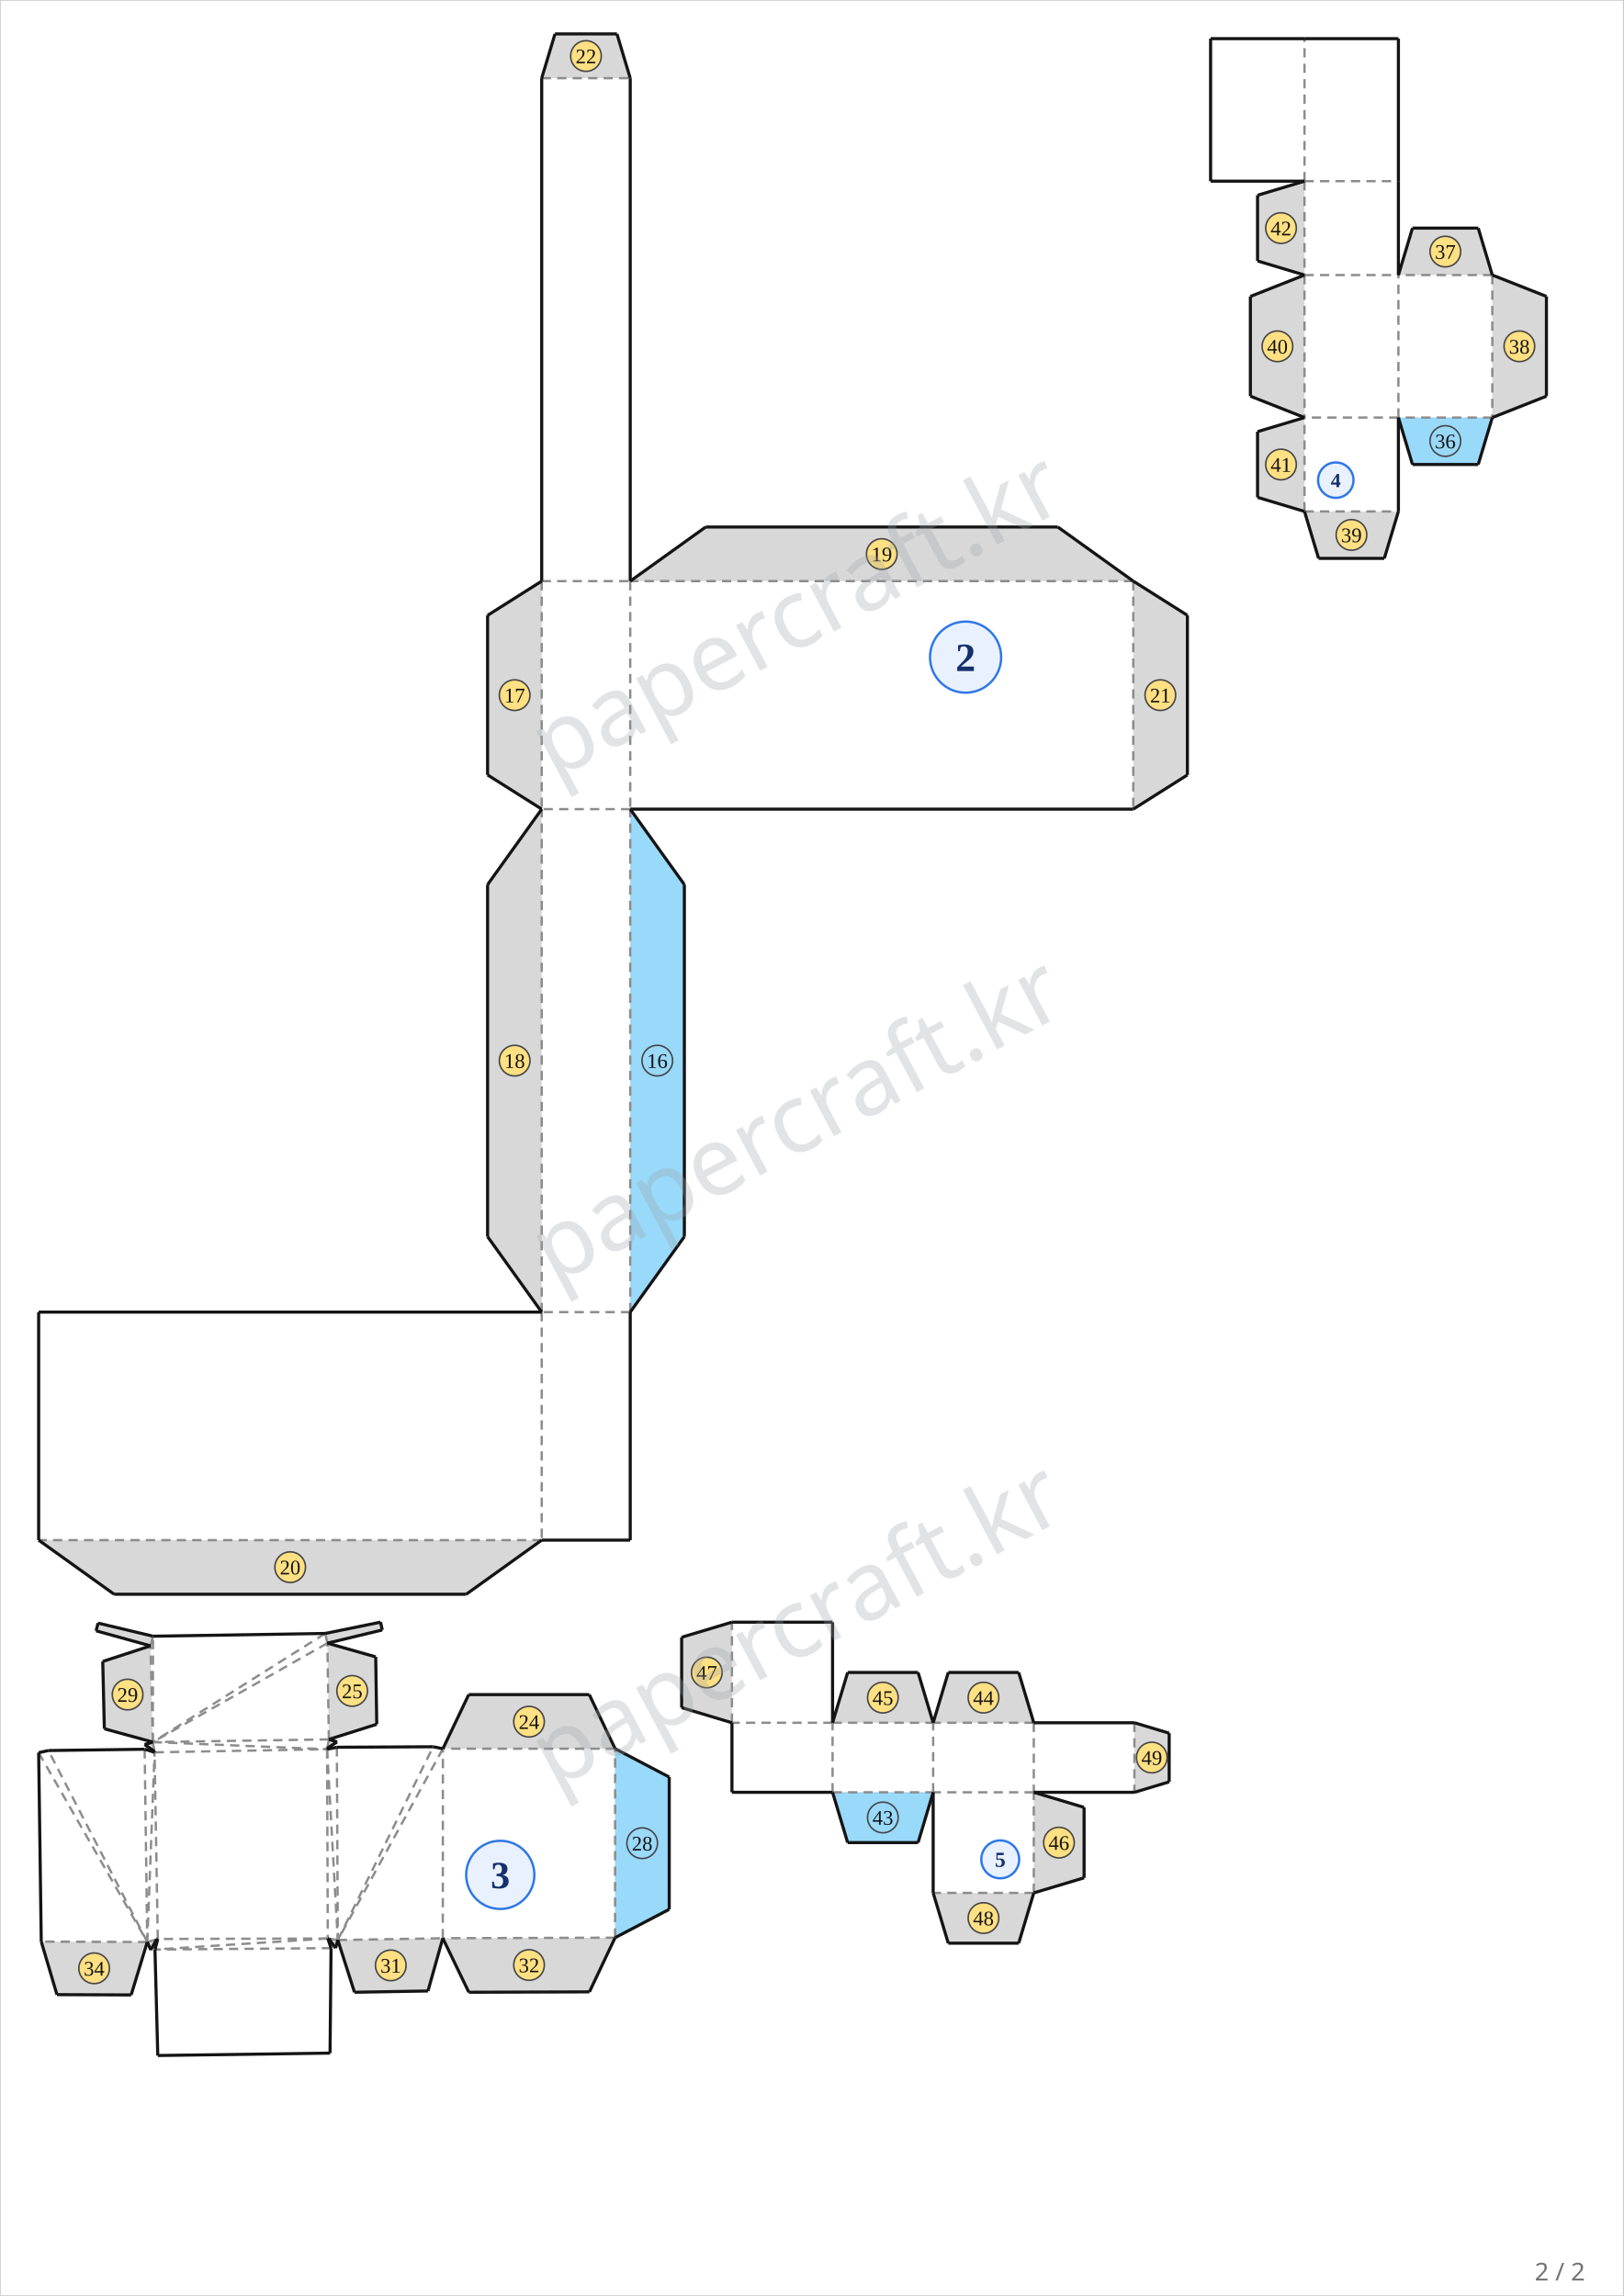
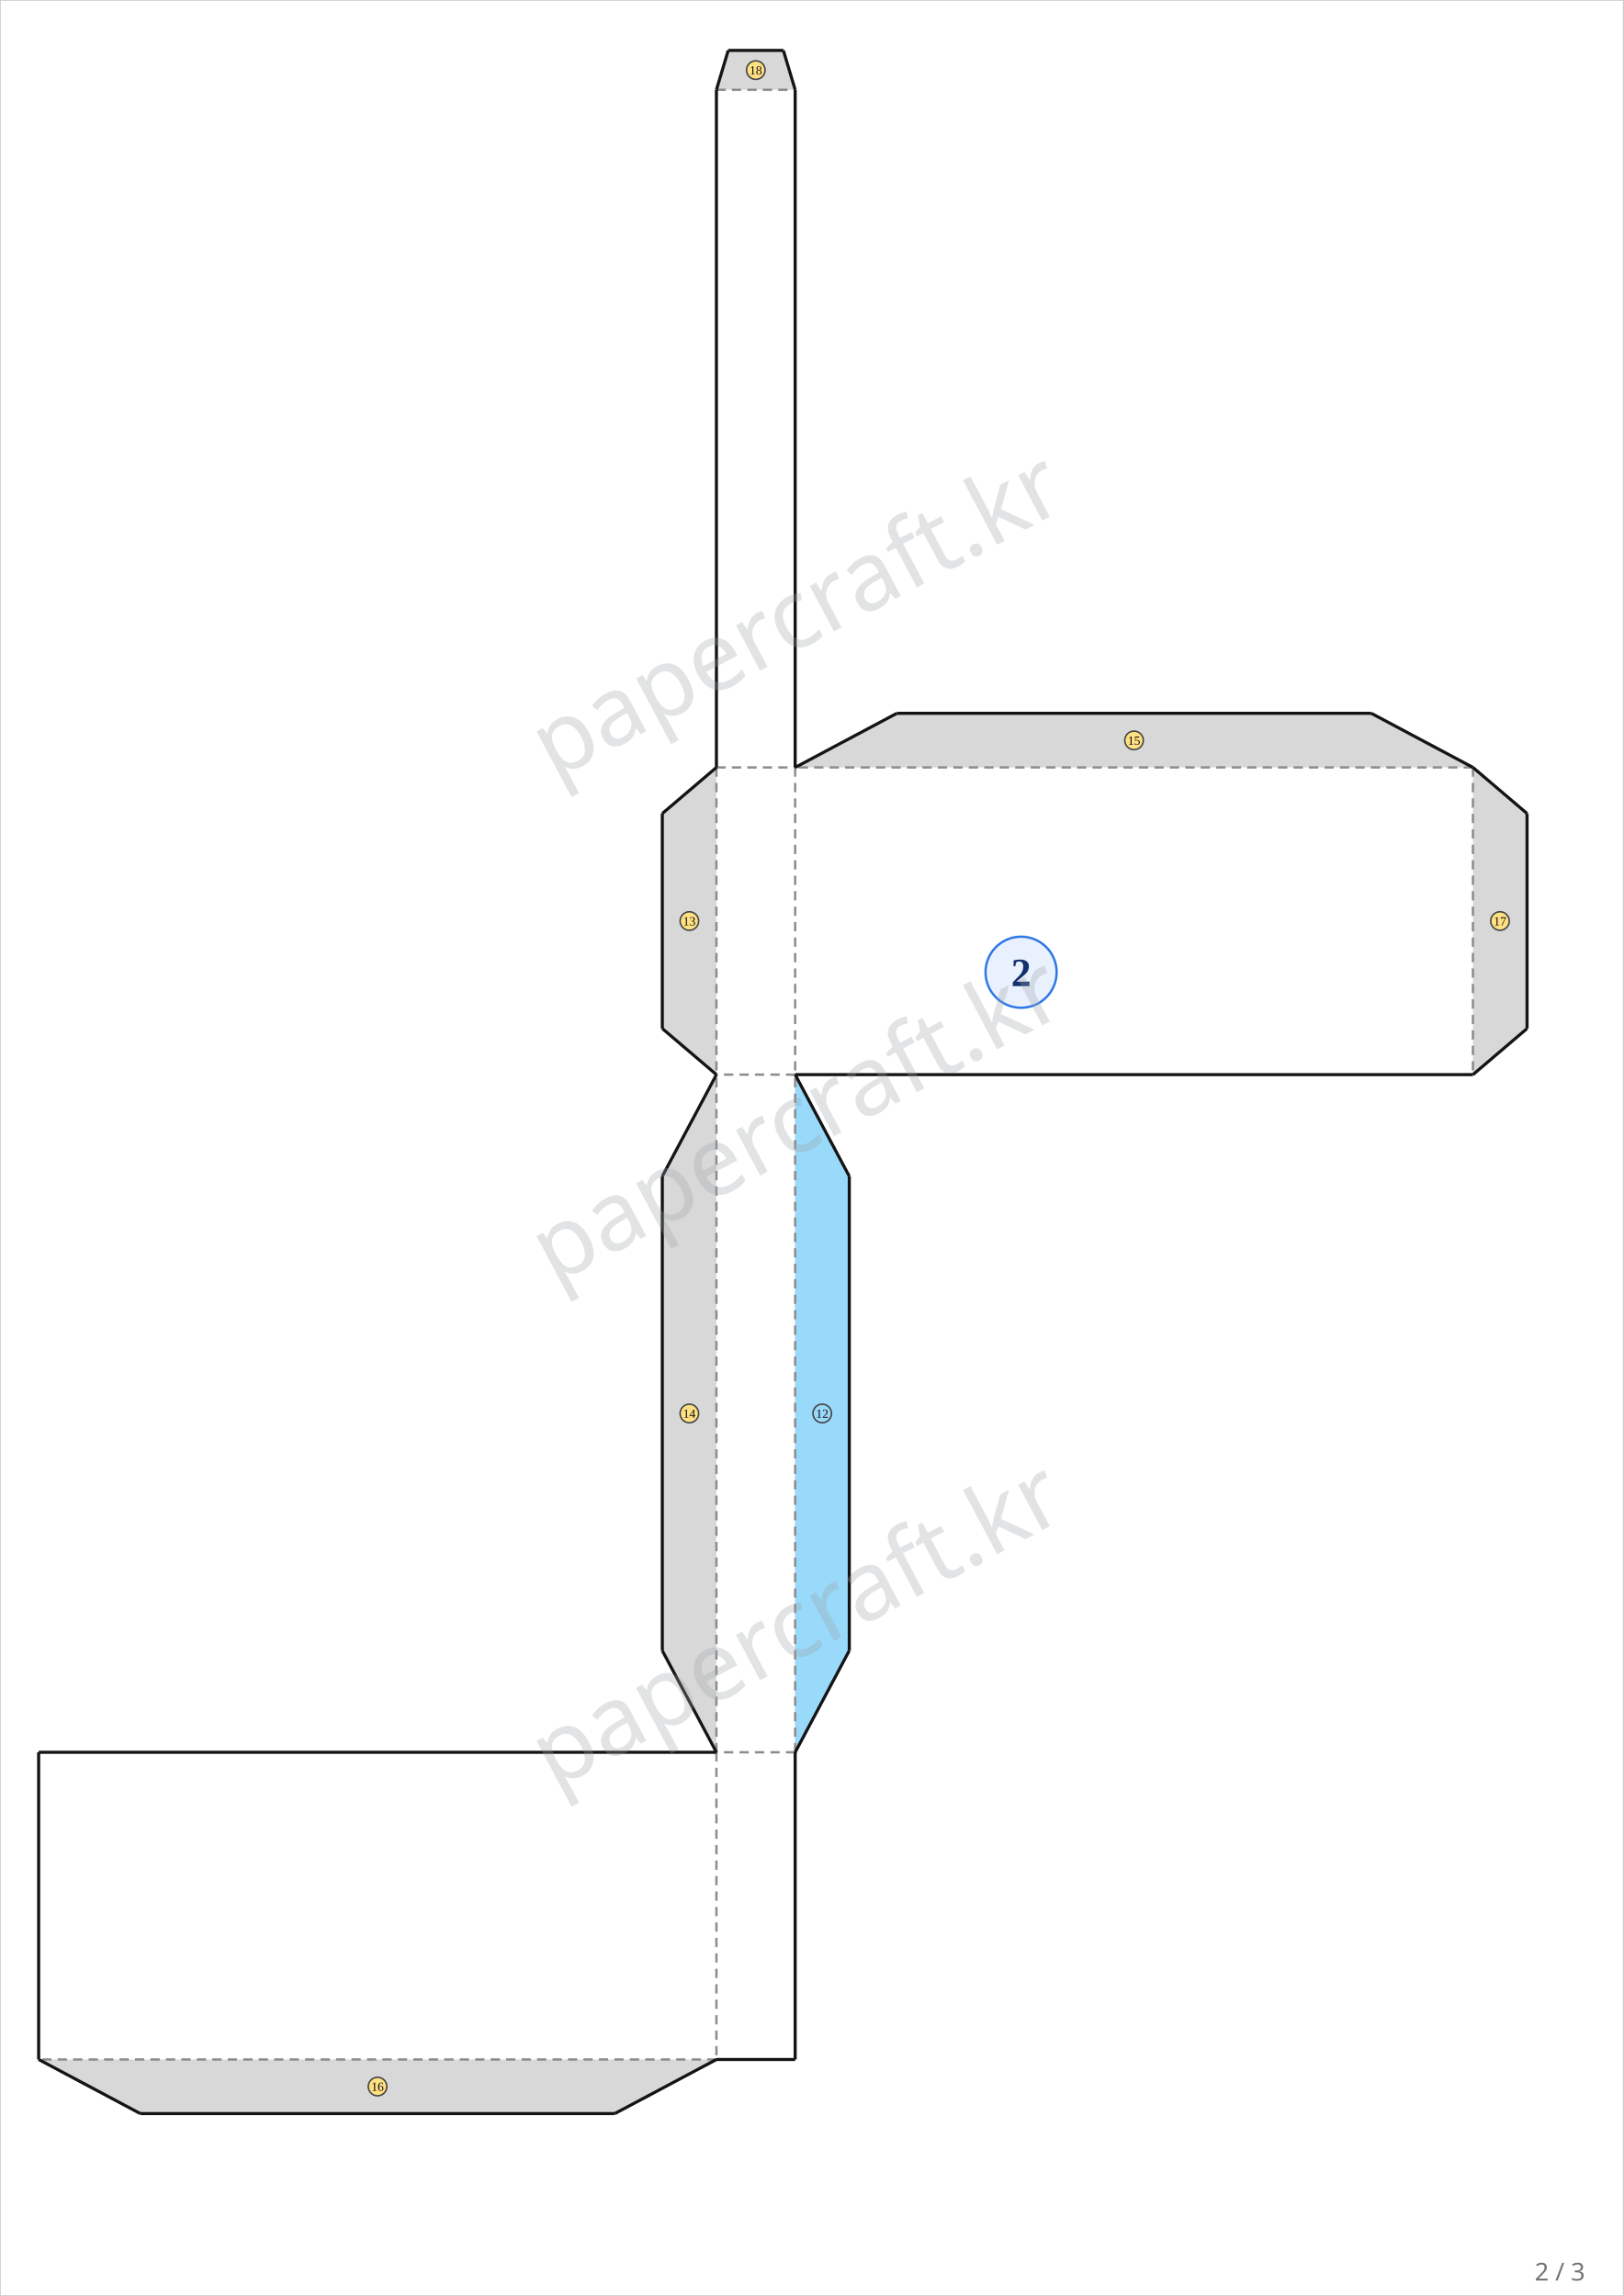
<svg xmlns="http://www.w3.org/2000/svg" width="210.00mm" height="297.00mm" viewBox="0 0 210.00 297.00">
  <rect x="0" y="0" width="210.00" height="297.00" fill="#ffffff" stroke="#cccccc" stroke-width="0.2" />
-   <polygon points="81.51,104.667 88.51,114.426 88.51,159.969 81.51,169.728" fill="rgb(216,216,216)" />
-   <polygon points="70.061,104.667 63.061,100.243 63.061,79.597 70.061,75.172" fill="rgb(216,216,216)" />
-   <polygon points="70.061,104.667 63.061,114.426 63.061,159.969 70.061,169.728" fill="rgb(216,216,216)" />
-   <polygon points="81.51,75.172 91.269,68.172 136.812,68.172 146.571,75.172" fill="rgb(216,216,216)" />
-   <polygon points="5.0,199.223 14.759,206.223 60.302,206.223 70.061,199.223" fill="rgb(216,216,216)" />
-   <polygon points="146.571,104.667 153.571,100.243 153.571,79.597 146.571,75.172" fill="rgb(216,216,216)" />
-   <polygon points="81.51,10.111 79.793,4.387 71.779,4.387 70.061,10.111" fill="rgb(216,216,216)" />
-   <polygon points="81.51,104.667 88.51,114.426 88.51,159.969 81.51,169.728" fill="#99d9fa" />
-   <line x1="81.51" y1="104.667" x2="70.061" y2="104.667" stroke="#8c8c8c" stroke-width="0.3" stroke-dasharray="1.2,0.8" />
-   <line x1="81.51" y1="75.172" x2="81.51" y2="104.667" stroke="#8c8c8c" stroke-width="0.3" stroke-dasharray="1.2,0.8" />
-   <line x1="70.061" y1="75.172" x2="81.51" y2="75.172" stroke="#8c8c8c" stroke-width="0.3" stroke-dasharray="1.2,0.8" />
-   <line x1="81.51" y1="169.728" x2="70.061" y2="169.728" stroke="#8c8c8c" stroke-width="0.3" stroke-dasharray="1.2,0.8" />
-   <line x1="70.061" y1="169.728" x2="70.061" y2="199.223" stroke="#8c8c8c" stroke-width="0.3" stroke-dasharray="1.2,0.8" />
-   <line x1="81.51" y1="169.728" x2="81.51" y2="104.667" stroke="#8c8c8c" stroke-width="0.3" stroke-dasharray="1.2,0.8" />
-   <line x1="70.061" y1="75.172" x2="70.061" y2="104.667" stroke="#8c8c8c" stroke-width="0.3" stroke-dasharray="1.2,0.8" />
-   <line x1="70.061" y1="169.728" x2="70.061" y2="104.667" stroke="#8c8c8c" stroke-width="0.3" stroke-dasharray="1.2,0.8" />
-   <line x1="146.571" y1="75.172" x2="81.51" y2="75.172" stroke="#8c8c8c" stroke-width="0.3" stroke-dasharray="1.2,0.8" />
-   <line x1="70.061" y1="199.223" x2="5.0" y2="199.223" stroke="#8c8c8c" stroke-width="0.3" stroke-dasharray="1.2,0.8" />
-   <line x1="146.571" y1="75.172" x2="146.571" y2="104.667" stroke="#8c8c8c" stroke-width="0.3" stroke-dasharray="1.2,0.8" />
-   <line x1="70.061" y1="10.111" x2="81.51" y2="10.111" stroke="#8c8c8c" stroke-width="0.3" stroke-dasharray="1.2,0.8" />
-   <line x1="146.571" y1="104.667" x2="81.51" y2="104.667" stroke="#141414" stroke-width="0.4" />
-   <line x1="5.0" y1="199.223" x2="5.0" y2="169.728" stroke="#141414" stroke-width="0.4" />
-   <line x1="5.0" y1="169.728" x2="70.061" y2="169.728" stroke="#141414" stroke-width="0.4" />
-   <line x1="81.51" y1="10.111" x2="81.51" y2="75.172" stroke="#141414" stroke-width="0.4" />
-   <line x1="70.061" y1="75.172" x2="70.061" y2="10.111" stroke="#141414" stroke-width="0.4" />
-   <line x1="81.51" y1="169.728" x2="81.51" y2="199.223" stroke="#141414" stroke-width="0.4" />
-   <line x1="81.51" y1="199.223" x2="70.061" y2="199.223" stroke="#141414" stroke-width="0.4" />
-   <line x1="81.51" y1="104.667" x2="88.51" y2="114.426" stroke="#141414" stroke-width="0.4" />
-   <line x1="88.51" y1="114.426" x2="88.51" y2="159.969" stroke="#141414" stroke-width="0.4" />
-   <line x1="88.51" y1="159.969" x2="81.51" y2="169.728" stroke="#141414" stroke-width="0.4" />
-   <line x1="70.061" y1="104.667" x2="63.061" y2="100.243" stroke="#141414" stroke-width="0.4" />
-   <line x1="63.061" y1="100.243" x2="63.061" y2="79.597" stroke="#141414" stroke-width="0.4" />
-   <line x1="63.061" y1="79.597" x2="70.061" y2="75.172" stroke="#141414" stroke-width="0.4" />
-   <line x1="70.061" y1="104.667" x2="63.061" y2="114.426" stroke="#141414" stroke-width="0.4" />
-   <line x1="63.061" y1="114.426" x2="63.061" y2="159.969" stroke="#141414" stroke-width="0.4" />
-   <line x1="63.061" y1="159.969" x2="70.061" y2="169.728" stroke="#141414" stroke-width="0.4" />
-   <line x1="81.51" y1="75.172" x2="91.269" y2="68.172" stroke="#141414" stroke-width="0.4" />
-   <line x1="91.269" y1="68.172" x2="136.812" y2="68.172" stroke="#141414" stroke-width="0.4" />
-   <line x1="136.812" y1="68.172" x2="146.571" y2="75.172" stroke="#141414" stroke-width="0.4" />
-   <line x1="5.0" y1="199.223" x2="14.759" y2="206.223" stroke="#141414" stroke-width="0.4" />
-   <line x1="14.759" y1="206.223" x2="60.302" y2="206.223" stroke="#141414" stroke-width="0.4" />
-   <line x1="60.302" y1="206.223" x2="70.061" y2="199.223" stroke="#141414" stroke-width="0.4" />
-   <line x1="146.571" y1="104.667" x2="153.571" y2="100.243" stroke="#141414" stroke-width="0.4" />
-   <line x1="153.571" y1="100.243" x2="153.571" y2="79.597" stroke="#141414" stroke-width="0.4" />
-   <line x1="153.571" y1="79.597" x2="146.571" y2="75.172" stroke="#141414" stroke-width="0.4" />
-   <line x1="81.51" y1="10.111" x2="79.793" y2="4.387" stroke="#141414" stroke-width="0.4" />
-   <line x1="79.793" y1="4.387" x2="71.779" y2="4.387" stroke="#141414" stroke-width="0.4" />
-   <line x1="71.779" y1="4.387" x2="70.061" y2="10.111" stroke="#141414" stroke-width="0.4" />
-   <circle cx="85.01" cy="137.198" r="1.98" fill="#99d9fa" stroke="#464646" stroke-width="0.2" />
-   <text x="85.01" y="138.14" font-size="2.69" text-anchor="middle" fill="#141414">16</text>
-   <circle cx="66.561" cy="89.92" r="1.98" fill="#ffe082" stroke="#464646" stroke-width="0.2" />
-   <text x="66.561" y="90.86" font-size="2.69" text-anchor="middle" fill="#141414">17</text>
-   <circle cx="66.561" cy="137.198" r="1.98" fill="#ffe082" stroke="#464646" stroke-width="0.2" />
-   <text x="66.561" y="138.14" font-size="2.69" text-anchor="middle" fill="#141414">18</text>
-   <circle cx="114.041" cy="71.672" r="1.98" fill="#ffe082" stroke="#464646" stroke-width="0.2" />
-   <text x="114.041" y="72.61" font-size="2.69" text-anchor="middle" fill="#141414">19</text>
-   <circle cx="37.531" cy="202.723" r="1.98" fill="#ffe082" stroke="#464646" stroke-width="0.2" />
-   <text x="37.531" y="203.66" font-size="2.69" text-anchor="middle" fill="#141414">20</text>
-   <circle cx="150.071" cy="89.92" r="1.98" fill="#ffe082" stroke="#464646" stroke-width="0.2" />
-   <text x="150.071" y="90.86" font-size="2.69" text-anchor="middle" fill="#141414">21</text>
-   <circle cx="75.786" cy="7.249" r="1.98" fill="#ffe082" stroke="#464646" stroke-width="0.2" />
-   <text x="75.786" y="8.19" font-size="2.69" text-anchor="middle" fill="#141414">22</text>
-   <circle cx="124.884" cy="85.004" r="4.60" fill="#eaf1fe" stroke="#2e78e6" stroke-width="0.3" />
-   <text x="124.884" y="86.80" font-size="5.20" text-anchor="middle" fill="#14306e" font-weight="bold">2</text>
-   <polygon points="42.062,211.293 49.217,209.836 49.441,210.844 42.341,212.553" fill="rgb(216,216,216)" />
-   <polygon points="57.282,226.207 60.623,219.207 76.215,219.207 79.556,226.207" fill="rgb(216,216,216)" />
-   <polygon points="42.341,212.553 48.593,214.325 48.726,223.038 42.531,225.0" fill="rgb(216,216,216)" />
-   <polygon points="42.302,226.27 42.325,226.143 43.595,225.323 42.531,225.0" fill="rgb(216,216,216)" />
-   <polygon points="19.79,211.653 12.687,209.957 12.429,210.957 19.468,212.903" fill="rgb(216,216,216)" />
-   <polygon points="79.556,226.207 86.556,229.874 86.553,246.982 79.553,250.647" fill="rgb(216,216,216)" />
-   <polygon points="19.468,212.903 13.29,214.917 13.496,223.628 19.762,225.348" fill="rgb(216,216,216)" />
-   <polygon points="19.992,226.674 19.969,226.541 18.701,225.668 19.762,225.348" fill="rgb(216,216,216)" />
-   <polygon points="57.27,250.721 55.351,257.545 45.846,257.709 43.692,250.955" fill="rgb(216,216,216)" />
-   <polygon points="57.27,250.721 60.636,257.709 76.234,257.658 79.553,250.647" fill="rgb(216,216,216)" />
-   <polygon points="42.395,250.757 42.525,250.777 43.401,251.996 43.692,250.955" fill="rgb(216,216,216)" />
-   <polygon points="5.336,251.155 7.366,258.018 16.964,258.056 19.047,251.209" fill="rgb(216,216,216)" />
-   <polygon points="20.408,250.816 20.272,250.855 19.493,252.242 19.047,251.209" fill="rgb(216,216,216)" />
-   <polygon points="79.556,226.207 86.556,229.874 86.553,246.982 79.553,250.647" fill="#99d9fa" />
-   <line x1="57.27" y1="250.721" x2="57.282" y2="226.207" stroke="#8c8c8c" stroke-width="0.3" stroke-dasharray="1.2,0.8" />
-   <line x1="42.341" y1="212.553" x2="19.762" y2="225.348" stroke="#8c8c8c" stroke-width="0.3" stroke-dasharray="1.2,0.8" />
-   <line x1="43.692" y1="250.955" x2="56.016" y2="225.953" stroke="#8c8c8c" stroke-width="0.3" stroke-dasharray="1.2,0.8" />
-   <line x1="19.992" y1="226.674" x2="42.302" y2="226.27" stroke="#8c8c8c" stroke-width="0.3" stroke-dasharray="1.2,0.8" />
-   <line x1="19.762" y1="225.348" x2="42.302" y2="226.27" stroke="#8c8c8c" stroke-width="0.3" stroke-dasharray="1.2,0.8" />
-   <line x1="42.302" y1="226.27" x2="42.395" y2="250.757" stroke="#8c8c8c" stroke-width="0.3" stroke-dasharray="1.2,0.8" />
-   <line x1="42.302" y1="226.27" x2="43.692" y2="250.955" stroke="#8c8c8c" stroke-width="0.3" stroke-dasharray="1.2,0.8" />
-   <line x1="42.531" y1="225.0" x2="19.762" y2="225.348" stroke="#8c8c8c" stroke-width="0.3" stroke-dasharray="1.2,0.8" />
-   <line x1="43.568" y1="226.016" x2="43.692" y2="250.955" stroke="#8c8c8c" stroke-width="0.3" stroke-dasharray="1.2,0.8" />
-   <line x1="19.047" y1="251.209" x2="6.261" y2="226.44" stroke="#8c8c8c" stroke-width="0.3" stroke-dasharray="1.2,0.8" />
-   <line x1="20.407" y1="250.816" x2="19.992" y2="226.674" stroke="#8c8c8c" stroke-width="0.3" stroke-dasharray="1.2,0.8" />
-   <line x1="19.047" y1="251.209" x2="19.992" y2="226.674" stroke="#8c8c8c" stroke-width="0.3" stroke-dasharray="1.2,0.8" />
-   <line x1="18.708" y1="226.271" x2="19.047" y2="251.209" stroke="#8c8c8c" stroke-width="0.3" stroke-dasharray="1.2,0.8" />
-   <line x1="42.395" y1="250.757" x2="20.407" y2="250.816" stroke="#8c8c8c" stroke-width="0.3" stroke-dasharray="1.2,0.8" />
-   <line x1="42.395" y1="250.757" x2="20.044" y2="252.184" stroke="#8c8c8c" stroke-width="0.3" stroke-dasharray="1.2,0.8" />
-   <line x1="42.815" y1="252.001" x2="20.044" y2="252.184" stroke="#8c8c8c" stroke-width="0.3" stroke-dasharray="1.2,0.8" />
-   <line x1="42.061" y1="211.293" x2="19.762" y2="225.348" stroke="#8c8c8c" stroke-width="0.3" stroke-dasharray="1.2,0.8" />
-   <line x1="57.282" y1="226.207" x2="43.692" y2="250.955" stroke="#8c8c8c" stroke-width="0.3" stroke-dasharray="1.2,0.8" />
-   <line x1="19.762" y1="225.348" x2="19.79" y2="211.653" stroke="#8c8c8c" stroke-width="0.3" stroke-dasharray="1.2,0.8" />
-   <line x1="5.0" y1="226.717" x2="19.047" y2="251.209" stroke="#8c8c8c" stroke-width="0.3" stroke-dasharray="1.2,0.8" />
-   <line x1="42.341" y1="212.553" x2="42.062" y2="211.293" stroke="#8c8c8c" stroke-width="0.3" stroke-dasharray="1.2,0.8" />
-   <line x1="79.556" y1="226.207" x2="57.282" y2="226.207" stroke="#8c8c8c" stroke-width="0.3" stroke-dasharray="1.2,0.8" />
-   <line x1="42.531" y1="225.0" x2="42.341" y2="212.553" stroke="#8c8c8c" stroke-width="0.3" stroke-dasharray="1.2,0.8" />
-   <line x1="42.531" y1="225.0" x2="42.302" y2="226.27" stroke="#8c8c8c" stroke-width="0.3" stroke-dasharray="1.2,0.8" />
-   <line x1="19.468" y1="212.903" x2="19.79" y2="211.653" stroke="#8c8c8c" stroke-width="0.3" stroke-dasharray="1.2,0.8" />
-   <line x1="79.553" y1="250.647" x2="79.556" y2="226.207" stroke="#8c8c8c" stroke-width="0.3" stroke-dasharray="1.2,0.8" />
-   <line x1="19.762" y1="225.348" x2="19.468" y2="212.903" stroke="#8c8c8c" stroke-width="0.3" stroke-dasharray="1.2,0.8" />
-   <line x1="19.762" y1="225.348" x2="19.992" y2="226.674" stroke="#8c8c8c" stroke-width="0.3" stroke-dasharray="1.2,0.8" />
-   <line x1="43.692" y1="250.955" x2="57.27" y2="250.721" stroke="#8c8c8c" stroke-width="0.3" stroke-dasharray="1.2,0.8" />
-   <line x1="79.553" y1="250.647" x2="57.27" y2="250.721" stroke="#8c8c8c" stroke-width="0.3" stroke-dasharray="1.2,0.8" />
-   <line x1="43.692" y1="250.955" x2="42.395" y2="250.757" stroke="#8c8c8c" stroke-width="0.3" stroke-dasharray="1.2,0.8" />
-   <line x1="19.047" y1="251.209" x2="5.336" y2="251.155" stroke="#8c8c8c" stroke-width="0.3" stroke-dasharray="1.2,0.8" />
-   <line x1="19.047" y1="251.209" x2="20.408" y2="250.816" stroke="#8c8c8c" stroke-width="0.3" stroke-dasharray="1.2,0.8" />
-   <line x1="56.016" y1="225.953" x2="57.282" y2="226.207" stroke="#141414" stroke-width="0.4" />
-   <line x1="19.79" y1="211.653" x2="42.061" y2="211.293" stroke="#141414" stroke-width="0.4" />
-   <line x1="43.568" y1="226.016" x2="56.016" y2="225.953" stroke="#141414" stroke-width="0.4" />
-   <line x1="42.302" y1="226.27" x2="43.568" y2="226.016" stroke="#141414" stroke-width="0.4" />
-   <line x1="5.0" y1="226.717" x2="6.261" y2="226.44" stroke="#141414" stroke-width="0.4" />
-   <line x1="5.336" y1="251.155" x2="5.0" y2="226.717" stroke="#141414" stroke-width="0.4" />
-   <line x1="6.261" y1="226.44" x2="18.708" y2="226.271" stroke="#141414" stroke-width="0.4" />
-   <line x1="18.708" y1="226.271" x2="19.992" y2="226.674" stroke="#141414" stroke-width="0.4" />
-   <line x1="42.815" y1="252.001" x2="42.686" y2="265.58" stroke="#141414" stroke-width="0.4" />
-   <line x1="42.686" y1="265.58" x2="20.406" y2="265.891" stroke="#141414" stroke-width="0.4" />
-   <line x1="42.395" y1="250.757" x2="42.815" y2="252.001" stroke="#141414" stroke-width="0.4" />
-   <line x1="20.406" y1="265.891" x2="20.044" y2="252.184" stroke="#141414" stroke-width="0.4" />
-   <line x1="20.044" y1="252.184" x2="20.407" y2="250.816" stroke="#141414" stroke-width="0.4" />
-   <line x1="42.062" y1="211.293" x2="49.217" y2="209.836" stroke="#141414" stroke-width="0.4" />
-   <line x1="49.217" y1="209.836" x2="49.441" y2="210.844" stroke="#141414" stroke-width="0.4" />
-   <line x1="49.441" y1="210.844" x2="42.341" y2="212.553" stroke="#141414" stroke-width="0.4" />
-   <line x1="57.282" y1="226.207" x2="60.623" y2="219.207" stroke="#141414" stroke-width="0.4" />
-   <line x1="60.623" y1="219.207" x2="76.215" y2="219.207" stroke="#141414" stroke-width="0.4" />
-   <line x1="76.215" y1="219.207" x2="79.556" y2="226.207" stroke="#141414" stroke-width="0.4" />
-   <line x1="42.341" y1="212.553" x2="48.593" y2="214.325" stroke="#141414" stroke-width="0.4" />
-   <line x1="48.593" y1="214.325" x2="48.726" y2="223.038" stroke="#141414" stroke-width="0.4" />
-   <line x1="48.726" y1="223.038" x2="42.531" y2="225.0" stroke="#141414" stroke-width="0.4" />
-   <line x1="42.302" y1="226.27" x2="42.325" y2="226.143" stroke="#141414" stroke-width="0.4" />
-   <line x1="42.325" y1="226.143" x2="43.595" y2="225.323" stroke="#141414" stroke-width="0.4" />
-   <line x1="43.595" y1="225.323" x2="42.531" y2="225.0" stroke="#141414" stroke-width="0.4" />
-   <line x1="19.79" y1="211.653" x2="12.687" y2="209.957" stroke="#141414" stroke-width="0.4" />
-   <line x1="12.687" y1="209.957" x2="12.429" y2="210.957" stroke="#141414" stroke-width="0.4" />
-   <line x1="12.429" y1="210.957" x2="19.468" y2="212.903" stroke="#141414" stroke-width="0.4" />
-   <line x1="79.556" y1="226.207" x2="86.556" y2="229.874" stroke="#141414" stroke-width="0.4" />
-   <line x1="86.556" y1="229.874" x2="86.553" y2="246.982" stroke="#141414" stroke-width="0.4" />
-   <line x1="86.553" y1="246.982" x2="79.553" y2="250.647" stroke="#141414" stroke-width="0.4" />
-   <line x1="19.468" y1="212.903" x2="13.29" y2="214.917" stroke="#141414" stroke-width="0.4" />
-   <line x1="13.29" y1="214.917" x2="13.496" y2="223.628" stroke="#141414" stroke-width="0.4" />
-   <line x1="13.496" y1="223.628" x2="19.762" y2="225.348" stroke="#141414" stroke-width="0.4" />
-   <line x1="19.992" y1="226.674" x2="19.969" y2="226.541" stroke="#141414" stroke-width="0.4" />
-   <line x1="19.969" y1="226.541" x2="18.701" y2="225.668" stroke="#141414" stroke-width="0.4" />
-   <line x1="18.701" y1="225.668" x2="19.762" y2="225.348" stroke="#141414" stroke-width="0.4" />
-   <line x1="57.27" y1="250.721" x2="55.351" y2="257.545" stroke="#141414" stroke-width="0.4" />
-   <line x1="55.351" y1="257.545" x2="45.846" y2="257.709" stroke="#141414" stroke-width="0.4" />
-   <line x1="45.846" y1="257.709" x2="43.692" y2="250.955" stroke="#141414" stroke-width="0.4" />
-   <line x1="57.27" y1="250.721" x2="60.636" y2="257.709" stroke="#141414" stroke-width="0.4" />
-   <line x1="60.636" y1="257.709" x2="76.234" y2="257.658" stroke="#141414" stroke-width="0.4" />
-   <line x1="76.234" y1="257.658" x2="79.553" y2="250.647" stroke="#141414" stroke-width="0.4" />
-   <line x1="42.395" y1="250.757" x2="42.525" y2="250.777" stroke="#141414" stroke-width="0.4" />
-   <line x1="42.525" y1="250.777" x2="43.401" y2="251.996" stroke="#141414" stroke-width="0.4" />
-   <line x1="43.401" y1="251.996" x2="43.692" y2="250.955" stroke="#141414" stroke-width="0.4" />
-   <line x1="5.336" y1="251.155" x2="7.366" y2="258.018" stroke="#141414" stroke-width="0.4" />
-   <line x1="7.366" y1="258.018" x2="16.964" y2="258.056" stroke="#141414" stroke-width="0.4" />
-   <line x1="16.964" y1="258.056" x2="19.047" y2="251.209" stroke="#141414" stroke-width="0.4" />
-   <line x1="20.408" y1="250.816" x2="20.272" y2="250.855" stroke="#141414" stroke-width="0.4" />
-   <line x1="20.272" y1="250.855" x2="19.493" y2="252.242" stroke="#141414" stroke-width="0.4" />
-   <line x1="19.493" y1="252.242" x2="19.047" y2="251.209" stroke="#141414" stroke-width="0.4" />
-   <circle cx="68.419" cy="222.707" r="1.98" fill="#ffe082" stroke="#464646" stroke-width="0.2" />
-   <text x="68.419" y="223.65" font-size="2.69" text-anchor="middle" fill="#141414">24</text>
-   <circle cx="45.548" cy="218.729" r="1.98" fill="#ffe082" stroke="#464646" stroke-width="0.2" />
-   <text x="45.548" y="219.67" font-size="2.69" text-anchor="middle" fill="#141414">25</text>
-   <circle cx="83.055" cy="238.427" r="1.98" fill="#99d9fa" stroke="#464646" stroke-width="0.2" />
-   <text x="83.055" y="239.37" font-size="2.69" text-anchor="middle" fill="#141414">28</text>
-   <circle cx="16.504" cy="219.199" r="1.98" fill="#ffe082" stroke="#464646" stroke-width="0.2" />
-   <text x="16.504" y="220.14" font-size="2.69" text-anchor="middle" fill="#141414">29</text>
-   <circle cx="50.54" cy="254.233" r="1.98" fill="#ffe082" stroke="#464646" stroke-width="0.2" />
-   <text x="50.54" y="255.17" font-size="2.69" text-anchor="middle" fill="#141414">31</text>
-   <circle cx="68.423" cy="254.184" r="1.98" fill="#ffe082" stroke="#464646" stroke-width="0.2" />
-   <text x="68.423" y="255.12" font-size="2.69" text-anchor="middle" fill="#141414">32</text>
-   <circle cx="12.178" cy="254.61" r="1.98" fill="#ffe082" stroke="#464646" stroke-width="0.2" />
-   <text x="12.178" y="255.55" font-size="2.69" text-anchor="middle" fill="#141414">34</text>
-   <circle cx="64.702" cy="242.525" r="4.41" fill="#eaf1fe" stroke="#2e78e6" stroke-width="0.3" />
-   <text x="64.702" y="244.25" font-size="4.98" text-anchor="middle" fill="#14306e" font-weight="bold">3</text>
-   <polygon points="180.861,54.013 182.683,60.085 191.184,60.085 193.006,54.013" fill="rgb(216,216,216)" />
-   <polygon points="180.861,35.579 182.683,29.506 191.184,29.506 193.006,35.579" fill="rgb(216,216,216)" />
-   <polygon points="193.006,54.013 200.006,51.248 200.006,38.344 193.006,35.579" fill="rgb(216,216,216)" />
-   <polygon points="180.861,66.158 179.039,72.23 170.538,72.23 168.716,66.158" fill="rgb(216,216,216)" />
-   <polygon points="168.716,54.013 161.716,51.248 161.716,38.344 168.716,35.579" fill="rgb(216,216,216)" />
-   <polygon points="168.716,54.013 162.644,55.835 162.644,64.336 168.716,66.158" fill="rgb(216,216,216)" />
-   <polygon points="168.716,35.579 162.644,33.757 162.644,25.256 168.716,23.434" fill="rgb(216,216,216)" />
-   <polygon points="180.861,54.013 182.683,60.085 191.184,60.085 193.006,54.013" fill="#99d9fa" />
-   <line x1="180.861" y1="54.013" x2="180.861" y2="35.579" stroke="#8c8c8c" stroke-width="0.3" stroke-dasharray="1.2,0.8" />
-   <line x1="180.861" y1="54.013" x2="168.716" y2="54.013" stroke="#8c8c8c" stroke-width="0.3" stroke-dasharray="1.2,0.8" />
-   <line x1="168.716" y1="35.579" x2="180.861" y2="35.579" stroke="#8c8c8c" stroke-width="0.3" stroke-dasharray="1.2,0.8" />
-   <line x1="168.716" y1="23.434" x2="180.861" y2="23.434" stroke="#8c8c8c" stroke-width="0.3" stroke-dasharray="1.2,0.8" />
-   <line x1="168.716" y1="23.434" x2="168.716" y2="5.0" stroke="#8c8c8c" stroke-width="0.3" stroke-dasharray="1.2,0.8" />
-   <line x1="193.006" y1="54.013" x2="180.861" y2="54.013" stroke="#8c8c8c" stroke-width="0.3" stroke-dasharray="1.2,0.8" />
-   <line x1="193.006" y1="35.579" x2="180.861" y2="35.579" stroke="#8c8c8c" stroke-width="0.3" stroke-dasharray="1.2,0.8" />
-   <line x1="193.006" y1="35.579" x2="193.006" y2="54.013" stroke="#8c8c8c" stroke-width="0.3" stroke-dasharray="1.2,0.8" />
-   <line x1="168.716" y1="66.158" x2="180.861" y2="66.158" stroke="#8c8c8c" stroke-width="0.3" stroke-dasharray="1.2,0.8" />
-   <line x1="168.716" y1="35.579" x2="168.716" y2="54.013" stroke="#8c8c8c" stroke-width="0.3" stroke-dasharray="1.2,0.8" />
-   <line x1="168.716" y1="66.158" x2="168.716" y2="54.013" stroke="#8c8c8c" stroke-width="0.3" stroke-dasharray="1.2,0.8" />
-   <line x1="168.716" y1="23.434" x2="168.716" y2="35.579" stroke="#8c8c8c" stroke-width="0.3" stroke-dasharray="1.2,0.8" />
-   <line x1="180.861" y1="54.013" x2="180.861" y2="66.158" stroke="#141414" stroke-width="0.4" />
-   <line x1="180.861" y1="23.434" x2="180.861" y2="35.579" stroke="#141414" stroke-width="0.4" />
-   <line x1="180.861" y1="5.0" x2="180.861" y2="23.434" stroke="#141414" stroke-width="0.4" />
-   <line x1="168.716" y1="5.0" x2="180.861" y2="5.0" stroke="#141414" stroke-width="0.4" />
-   <line x1="156.571" y1="23.434" x2="156.571" y2="5.0" stroke="#141414" stroke-width="0.4" />
-   <line x1="156.571" y1="5.0" x2="168.716" y2="5.0" stroke="#141414" stroke-width="0.4" />
-   <line x1="168.716" y1="23.434" x2="156.571" y2="23.434" stroke="#141414" stroke-width="0.4" />
-   <line x1="180.861" y1="54.013" x2="182.683" y2="60.085" stroke="#141414" stroke-width="0.4" />
-   <line x1="182.683" y1="60.085" x2="191.184" y2="60.085" stroke="#141414" stroke-width="0.4" />
-   <line x1="191.184" y1="60.085" x2="193.006" y2="54.013" stroke="#141414" stroke-width="0.4" />
-   <line x1="180.861" y1="35.579" x2="182.683" y2="29.506" stroke="#141414" stroke-width="0.4" />
-   <line x1="182.683" y1="29.506" x2="191.184" y2="29.506" stroke="#141414" stroke-width="0.4" />
-   <line x1="191.184" y1="29.506" x2="193.006" y2="35.579" stroke="#141414" stroke-width="0.4" />
-   <line x1="193.006" y1="54.013" x2="200.006" y2="51.248" stroke="#141414" stroke-width="0.4" />
-   <line x1="200.006" y1="51.248" x2="200.006" y2="38.344" stroke="#141414" stroke-width="0.4" />
-   <line x1="200.006" y1="38.344" x2="193.006" y2="35.579" stroke="#141414" stroke-width="0.4" />
-   <line x1="180.861" y1="66.158" x2="179.039" y2="72.23" stroke="#141414" stroke-width="0.4" />
-   <line x1="179.039" y1="72.23" x2="170.538" y2="72.23" stroke="#141414" stroke-width="0.4" />
-   <line x1="170.538" y1="72.23" x2="168.716" y2="66.158" stroke="#141414" stroke-width="0.4" />
-   <line x1="168.716" y1="54.013" x2="161.716" y2="51.248" stroke="#141414" stroke-width="0.4" />
-   <line x1="161.716" y1="51.248" x2="161.716" y2="38.344" stroke="#141414" stroke-width="0.4" />
-   <line x1="161.716" y1="38.344" x2="168.716" y2="35.579" stroke="#141414" stroke-width="0.4" />
-   <line x1="168.716" y1="54.013" x2="162.644" y2="55.835" stroke="#141414" stroke-width="0.4" />
-   <line x1="162.644" y1="55.835" x2="162.644" y2="64.336" stroke="#141414" stroke-width="0.4" />
-   <line x1="162.644" y1="64.336" x2="168.716" y2="66.158" stroke="#141414" stroke-width="0.4" />
-   <line x1="168.716" y1="35.579" x2="162.644" y2="33.757" stroke="#141414" stroke-width="0.4" />
-   <line x1="162.644" y1="33.757" x2="162.644" y2="25.256" stroke="#141414" stroke-width="0.4" />
-   <line x1="162.644" y1="25.256" x2="168.716" y2="23.434" stroke="#141414" stroke-width="0.4" />
-   <circle cx="186.933" cy="57.049" r="1.98" fill="#99d9fa" stroke="#464646" stroke-width="0.2" />
-   <text x="186.933" y="57.99" font-size="2.69" text-anchor="middle" fill="#141414">36</text>
-   <circle cx="186.933" cy="32.543" r="1.98" fill="#ffe082" stroke="#464646" stroke-width="0.2" />
-   <text x="186.933" y="33.48" font-size="2.69" text-anchor="middle" fill="#141414">37</text>
-   <circle cx="196.506" cy="44.796" r="1.98" fill="#ffe082" stroke="#464646" stroke-width="0.2" />
-   <text x="196.506" y="45.74" font-size="2.69" text-anchor="middle" fill="#141414">38</text>
-   <circle cx="174.789" cy="69.194" r="1.98" fill="#ffe082" stroke="#464646" stroke-width="0.2" />
-   <text x="174.789" y="70.13" font-size="2.69" text-anchor="middle" fill="#141414">39</text>
-   <circle cx="165.216" cy="44.796" r="1.98" fill="#ffe082" stroke="#464646" stroke-width="0.2" />
-   <text x="165.216" y="45.74" font-size="2.69" text-anchor="middle" fill="#141414">40</text>
-   <circle cx="165.68" cy="60.085" r="1.98" fill="#ffe082" stroke="#464646" stroke-width="0.2" />
-   <text x="165.68" y="61.03" font-size="2.69" text-anchor="middle" fill="#141414">41</text>
-   <circle cx="165.68" cy="29.507" r="1.98" fill="#ffe082" stroke="#464646" stroke-width="0.2" />
-   <text x="165.68" y="30.45" font-size="2.69" text-anchor="middle" fill="#141414">42</text>
-   <circle cx="172.764" cy="62.11" r="2.29" fill="#eaf1fe" stroke="#2e78e6" stroke-width="0.3" />
-   <text x="172.764" y="63.01" font-size="2.60" text-anchor="middle" fill="#14306e" font-weight="bold">4</text>
-   <polygon points="120.691,231.844 118.74,238.35 109.631,238.35 107.679,231.844" fill="rgb(216,216,216)" />
-   <polygon points="120.691,222.848 122.643,216.342 131.752,216.342 133.704,222.848" fill="rgb(216,216,216)" />
-   <polygon points="120.691,222.848 118.74,216.342 109.631,216.342 107.679,222.848" fill="rgb(216,216,216)" />
-   <polygon points="133.704,231.844 140.21,233.796 140.21,242.904 133.704,244.856" fill="rgb(216,216,216)" />
-   <polygon points="94.667,209.836 88.161,211.788 88.161,220.897 94.667,222.848" fill="rgb(216,216,216)" />
-   <polygon points="120.691,244.856 122.643,251.362 131.752,251.362 133.704,244.856" fill="rgb(216,216,216)" />
-   <polygon points="146.716,231.844 151.214,230.494 151.214,224.198 146.716,222.848" fill="rgb(216,216,216)" />
-   <polygon points="120.691,231.844 118.74,238.35 109.631,238.35 107.679,231.844" fill="#99d9fa" />
-   <line x1="120.691" y1="231.844" x2="120.691" y2="222.849" stroke="#8c8c8c" stroke-width="0.3" stroke-dasharray="1.2,0.8" />
-   <line x1="133.704" y1="231.844" x2="120.691" y2="231.844" stroke="#8c8c8c" stroke-width="0.3" stroke-dasharray="1.2,0.8" />
-   <line x1="133.704" y1="222.849" x2="133.704" y2="231.844" stroke="#8c8c8c" stroke-width="0.3" stroke-dasharray="1.2,0.8" />
-   <line x1="107.679" y1="231.844" x2="107.679" y2="222.849" stroke="#8c8c8c" stroke-width="0.3" stroke-dasharray="1.2,0.8" />
-   <line x1="107.679" y1="222.849" x2="94.667" y2="222.849" stroke="#8c8c8c" stroke-width="0.3" stroke-dasharray="1.2,0.8" />
-   <line x1="107.679" y1="231.844" x2="120.691" y2="231.844" stroke="#8c8c8c" stroke-width="0.3" stroke-dasharray="1.2,0.8" />
-   <line x1="133.704" y1="222.848" x2="120.691" y2="222.848" stroke="#8c8c8c" stroke-width="0.3" stroke-dasharray="1.2,0.8" />
-   <line x1="107.679" y1="222.848" x2="120.691" y2="222.848" stroke="#8c8c8c" stroke-width="0.3" stroke-dasharray="1.2,0.8" />
-   <line x1="133.704" y1="244.856" x2="133.704" y2="231.844" stroke="#8c8c8c" stroke-width="0.3" stroke-dasharray="1.2,0.8" />
-   <line x1="94.667" y1="222.848" x2="94.667" y2="209.836" stroke="#8c8c8c" stroke-width="0.3" stroke-dasharray="1.2,0.8" />
-   <line x1="133.704" y1="244.856" x2="120.691" y2="244.856" stroke="#8c8c8c" stroke-width="0.3" stroke-dasharray="1.2,0.8" />
-   <line x1="146.716" y1="222.848" x2="146.716" y2="231.844" stroke="#8c8c8c" stroke-width="0.3" stroke-dasharray="1.2,0.8" />
-   <line x1="120.691" y1="244.856" x2="120.691" y2="231.844" stroke="#141414" stroke-width="0.4" />
-   <line x1="94.667" y1="209.836" x2="107.679" y2="209.836" stroke="#141414" stroke-width="0.4" />
-   <line x1="107.679" y1="209.836" x2="107.679" y2="222.849" stroke="#141414" stroke-width="0.4" />
-   <line x1="146.716" y1="231.844" x2="133.704" y2="231.844" stroke="#141414" stroke-width="0.4" />
-   <line x1="133.704" y1="222.849" x2="146.716" y2="222.849" stroke="#141414" stroke-width="0.4" />
-   <line x1="107.679" y1="231.844" x2="94.667" y2="231.844" stroke="#141414" stroke-width="0.4" />
-   <line x1="94.667" y1="231.844" x2="94.667" y2="222.849" stroke="#141414" stroke-width="0.4" />
-   <line x1="120.691" y1="231.844" x2="118.74" y2="238.35" stroke="#141414" stroke-width="0.4" />
-   <line x1="118.74" y1="238.35" x2="109.631" y2="238.35" stroke="#141414" stroke-width="0.4" />
-   <line x1="109.631" y1="238.35" x2="107.679" y2="231.844" stroke="#141414" stroke-width="0.4" />
-   <line x1="120.691" y1="222.848" x2="122.643" y2="216.342" stroke="#141414" stroke-width="0.4" />
-   <line x1="122.643" y1="216.342" x2="131.752" y2="216.342" stroke="#141414" stroke-width="0.4" />
-   <line x1="131.752" y1="216.342" x2="133.704" y2="222.848" stroke="#141414" stroke-width="0.4" />
-   <line x1="120.691" y1="222.848" x2="118.74" y2="216.342" stroke="#141414" stroke-width="0.4" />
-   <line x1="118.74" y1="216.342" x2="109.631" y2="216.342" stroke="#141414" stroke-width="0.4" />
-   <line x1="109.631" y1="216.342" x2="107.679" y2="222.848" stroke="#141414" stroke-width="0.4" />
-   <line x1="133.704" y1="231.844" x2="140.21" y2="233.796" stroke="#141414" stroke-width="0.4" />
-   <line x1="140.21" y1="233.796" x2="140.21" y2="242.904" stroke="#141414" stroke-width="0.4" />
-   <line x1="140.21" y1="242.904" x2="133.704" y2="244.856" stroke="#141414" stroke-width="0.4" />
-   <line x1="94.667" y1="209.836" x2="88.161" y2="211.788" stroke="#141414" stroke-width="0.4" />
-   <line x1="88.161" y1="211.788" x2="88.161" y2="220.897" stroke="#141414" stroke-width="0.4" />
-   <line x1="88.161" y1="220.897" x2="94.667" y2="222.848" stroke="#141414" stroke-width="0.4" />
-   <line x1="120.691" y1="244.856" x2="122.643" y2="251.362" stroke="#141414" stroke-width="0.4" />
-   <line x1="122.643" y1="251.362" x2="131.752" y2="251.362" stroke="#141414" stroke-width="0.4" />
-   <line x1="131.752" y1="251.362" x2="133.704" y2="244.856" stroke="#141414" stroke-width="0.4" />
-   <line x1="146.716" y1="231.844" x2="151.214" y2="230.494" stroke="#141414" stroke-width="0.4" />
-   <line x1="151.214" y1="230.494" x2="151.214" y2="224.198" stroke="#141414" stroke-width="0.4" />
-   <line x1="151.214" y1="224.198" x2="146.716" y2="222.848" stroke="#141414" stroke-width="0.4" />
-   <circle cx="114.185" cy="235.097" r="1.98" fill="#99d9fa" stroke="#464646" stroke-width="0.2" />
-   <text x="114.185" y="236.04" font-size="2.69" text-anchor="middle" fill="#141414">43</text>
-   <circle cx="127.198" cy="219.595" r="1.98" fill="#ffe082" stroke="#464646" stroke-width="0.2" />
-   <text x="127.198" y="220.54" font-size="2.69" text-anchor="middle" fill="#141414">44</text>
-   <circle cx="114.185" cy="219.595" r="1.98" fill="#ffe082" stroke="#464646" stroke-width="0.2" />
-   <text x="114.185" y="220.54" font-size="2.69" text-anchor="middle" fill="#141414">45</text>
-   <circle cx="136.957" cy="238.35" r="1.98" fill="#ffe082" stroke="#464646" stroke-width="0.2" />
-   <text x="136.957" y="239.29" font-size="2.69" text-anchor="middle" fill="#141414">46</text>
-   <circle cx="91.414" cy="216.342" r="1.98" fill="#ffe082" stroke="#464646" stroke-width="0.2" />
-   <text x="91.414" y="217.28" font-size="2.69" text-anchor="middle" fill="#141414">47</text>
-   <circle cx="127.198" cy="248.109" r="1.98" fill="#ffe082" stroke="#464646" stroke-width="0.2" />
-   <text x="127.198" y="249.05" font-size="2.69" text-anchor="middle" fill="#141414">48</text>
-   <circle cx="148.965" cy="227.346" r="1.98" fill="#ffe082" stroke="#464646" stroke-width="0.2" />
-   <text x="148.965" y="228.29" font-size="2.69" text-anchor="middle" fill="#141414">49</text>
-   <circle cx="129.366" cy="240.519" r="2.45" fill="#eaf1fe" stroke="#2e78e6" stroke-width="0.3" />
-   <text x="129.366" y="241.48" font-size="2.77" text-anchor="middle" fill="#14306e" font-weight="bold">5</text>
-   <text x="205.0" y="295.0" font-size="3.2" text-anchor="end" fill="#737373" font-family="sans-serif">2 / 2</text>
+   <polygon points="102.842,139.009 109.842,152.158 109.842,213.518 102.842,226.667" fill="rgb(216,216,216)" />
+   <polygon points="92.658,139.009 85.658,133.048 85.658,105.232 92.658,99.271" fill="rgb(216,216,216)" />
+   <polygon points="92.658,139.009 85.658,152.158 85.658,213.518 92.658,226.667" fill="rgb(216,216,216)" />
+   <polygon points="102.842,99.271 115.991,92.271 177.351,92.271 190.5,99.271" fill="rgb(216,216,216)" />
+   <polygon points="5.0,266.405 18.148,273.405 79.509,273.405 92.658,266.405" fill="rgb(216,216,216)" />
+   <polygon points="190.5,139.009 197.5,133.048 197.5,105.232 190.5,99.271" fill="rgb(216,216,216)" />
+   <polygon points="102.842,11.613 101.315,6.521 94.185,6.521 92.658,11.613" fill="rgb(216,216,216)" />
+   <polygon points="102.842,139.009 109.842,152.158 109.842,213.518 102.842,226.667" fill="#99d9fa" />
+   <line x1="102.842" y1="139.009" x2="92.658" y2="139.009" stroke="#8c8c8c" stroke-width="0.3" stroke-dasharray="1.2,0.8" />
+   <line x1="102.842" y1="99.271" x2="102.842" y2="139.009" stroke="#8c8c8c" stroke-width="0.3" stroke-dasharray="1.2,0.8" />
+   <line x1="92.658" y1="99.271" x2="102.842" y2="99.271" stroke="#8c8c8c" stroke-width="0.3" stroke-dasharray="1.2,0.8" />
+   <line x1="102.842" y1="226.667" x2="92.658" y2="226.667" stroke="#8c8c8c" stroke-width="0.3" stroke-dasharray="1.2,0.8" />
+   <line x1="92.658" y1="226.667" x2="92.658" y2="266.405" stroke="#8c8c8c" stroke-width="0.3" stroke-dasharray="1.2,0.8" />
+   <line x1="102.842" y1="226.667" x2="102.842" y2="139.009" stroke="#8c8c8c" stroke-width="0.3" stroke-dasharray="1.2,0.8" />
+   <line x1="92.658" y1="99.271" x2="92.658" y2="139.009" stroke="#8c8c8c" stroke-width="0.3" stroke-dasharray="1.2,0.8" />
+   <line x1="92.658" y1="226.667" x2="92.658" y2="139.009" stroke="#8c8c8c" stroke-width="0.3" stroke-dasharray="1.2,0.8" />
+   <line x1="190.5" y1="99.271" x2="102.842" y2="99.271" stroke="#8c8c8c" stroke-width="0.3" stroke-dasharray="1.2,0.8" />
+   <line x1="92.658" y1="266.405" x2="5.0" y2="266.405" stroke="#8c8c8c" stroke-width="0.3" stroke-dasharray="1.2,0.8" />
+   <line x1="190.5" y1="99.271" x2="190.5" y2="139.009" stroke="#8c8c8c" stroke-width="0.3" stroke-dasharray="1.2,0.8" />
+   <line x1="92.658" y1="11.613" x2="102.842" y2="11.613" stroke="#8c8c8c" stroke-width="0.3" stroke-dasharray="1.2,0.8" />
+   <line x1="190.5" y1="139.009" x2="102.842" y2="139.009" stroke="#141414" stroke-width="0.4" />
+   <line x1="5.0" y1="266.405" x2="5.0" y2="226.667" stroke="#141414" stroke-width="0.4" />
+   <line x1="5.0" y1="226.667" x2="92.658" y2="226.667" stroke="#141414" stroke-width="0.4" />
+   <line x1="102.842" y1="11.613" x2="102.842" y2="99.271" stroke="#141414" stroke-width="0.4" />
+   <line x1="92.658" y1="99.271" x2="92.658" y2="11.613" stroke="#141414" stroke-width="0.4" />
+   <line x1="102.842" y1="226.667" x2="102.842" y2="266.405" stroke="#141414" stroke-width="0.4" />
+   <line x1="102.842" y1="266.405" x2="92.658" y2="266.405" stroke="#141414" stroke-width="0.4" />
+   <line x1="102.842" y1="139.009" x2="109.842" y2="152.158" stroke="#141414" stroke-width="0.4" />
+   <line x1="109.842" y1="152.158" x2="109.842" y2="213.518" stroke="#141414" stroke-width="0.4" />
+   <line x1="109.842" y1="213.518" x2="102.842" y2="226.667" stroke="#141414" stroke-width="0.4" />
+   <line x1="92.658" y1="139.009" x2="85.658" y2="133.048" stroke="#141414" stroke-width="0.4" />
+   <line x1="85.658" y1="133.048" x2="85.658" y2="105.232" stroke="#141414" stroke-width="0.4" />
+   <line x1="85.658" y1="105.232" x2="92.658" y2="99.271" stroke="#141414" stroke-width="0.4" />
+   <line x1="92.658" y1="139.009" x2="85.658" y2="152.158" stroke="#141414" stroke-width="0.4" />
+   <line x1="85.658" y1="152.158" x2="85.658" y2="213.518" stroke="#141414" stroke-width="0.4" />
+   <line x1="85.658" y1="213.518" x2="92.658" y2="226.667" stroke="#141414" stroke-width="0.4" />
+   <line x1="102.842" y1="99.271" x2="115.991" y2="92.271" stroke="#141414" stroke-width="0.4" />
+   <line x1="115.991" y1="92.271" x2="177.351" y2="92.271" stroke="#141414" stroke-width="0.4" />
+   <line x1="177.351" y1="92.271" x2="190.5" y2="99.271" stroke="#141414" stroke-width="0.4" />
+   <line x1="5.0" y1="266.405" x2="18.148" y2="273.405" stroke="#141414" stroke-width="0.4" />
+   <line x1="18.148" y1="273.405" x2="79.509" y2="273.405" stroke="#141414" stroke-width="0.4" />
+   <line x1="79.509" y1="273.405" x2="92.658" y2="266.405" stroke="#141414" stroke-width="0.4" />
+   <line x1="190.5" y1="139.009" x2="197.5" y2="133.048" stroke="#141414" stroke-width="0.4" />
+   <line x1="197.5" y1="133.048" x2="197.5" y2="105.232" stroke="#141414" stroke-width="0.4" />
+   <line x1="197.5" y1="105.232" x2="190.5" y2="99.271" stroke="#141414" stroke-width="0.4" />
+   <line x1="102.842" y1="11.613" x2="101.315" y2="6.521" stroke="#141414" stroke-width="0.4" />
+   <line x1="101.315" y1="6.521" x2="94.185" y2="6.521" stroke="#141414" stroke-width="0.4" />
+   <line x1="94.185" y1="6.521" x2="92.658" y2="11.613" stroke="#141414" stroke-width="0.4" />
+   <circle cx="106.342" cy="182.838" r="1.20" fill="#99d9fa" stroke="#464646" stroke-width="0.2" />
+   <text x="106.342" y="183.41" font-size="1.62" text-anchor="middle" fill="#141414">12</text>
+   <circle cx="89.158" cy="119.14" r="1.20" fill="#ffe082" stroke="#464646" stroke-width="0.2" />
+   <text x="89.158" y="119.71" font-size="1.62" text-anchor="middle" fill="#141414">13</text>
+   <circle cx="89.158" cy="182.838" r="1.20" fill="#ffe082" stroke="#464646" stroke-width="0.2" />
+   <text x="89.158" y="183.41" font-size="1.62" text-anchor="middle" fill="#141414">14</text>
+   <circle cx="146.671" cy="95.771" r="1.20" fill="#ffe082" stroke="#464646" stroke-width="0.2" />
+   <text x="146.671" y="96.34" font-size="1.62" text-anchor="middle" fill="#141414">15</text>
+   <circle cx="48.829" cy="269.905" r="1.20" fill="#ffe082" stroke="#464646" stroke-width="0.2" />
+   <text x="48.829" y="270.47" font-size="1.62" text-anchor="middle" fill="#141414">16</text>
+   <circle cx="194.0" cy="119.14" r="1.20" fill="#ffe082" stroke="#464646" stroke-width="0.2" />
+   <text x="194.0" y="119.71" font-size="1.62" text-anchor="middle" fill="#141414">17</text>
+   <circle cx="97.75" cy="9.067" r="1.20" fill="#ffe082" stroke="#464646" stroke-width="0.2" />
+   <text x="97.75" y="9.64" font-size="1.62" text-anchor="middle" fill="#141414">18</text>
+   <circle cx="132.061" cy="125.763" r="4.60" fill="#eaf1fe" stroke="#2e78e6" stroke-width="0.3" />
+   <text x="132.061" y="127.56" font-size="5.20" text-anchor="middle" fill="#14306e" font-weight="bold">2</text>
+   <text x="205.0" y="295.0" font-size="3.2" text-anchor="end" fill="#737373" font-family="sans-serif">2 / 3</text>
  <g pointer-events="none">
    <text x="105.0" y="83.2" text-anchor="middle" font-family="sans-serif" font-size="12.4" fill="#9aa0a6" fill-opacity="0.3" transform="rotate(-28 105.0 83.2)">papercraft.kr</text>
    <text x="105.0" y="148.5" text-anchor="middle" font-family="sans-serif" font-size="12.4" fill="#9aa0a6" fill-opacity="0.3" transform="rotate(-28 105.0 148.5)">papercraft.kr</text>
    <text x="105.0" y="213.8" text-anchor="middle" font-family="sans-serif" font-size="12.4" fill="#9aa0a6" fill-opacity="0.3" transform="rotate(-28 105.0 213.8)">papercraft.kr</text>
  </g>
</svg>
